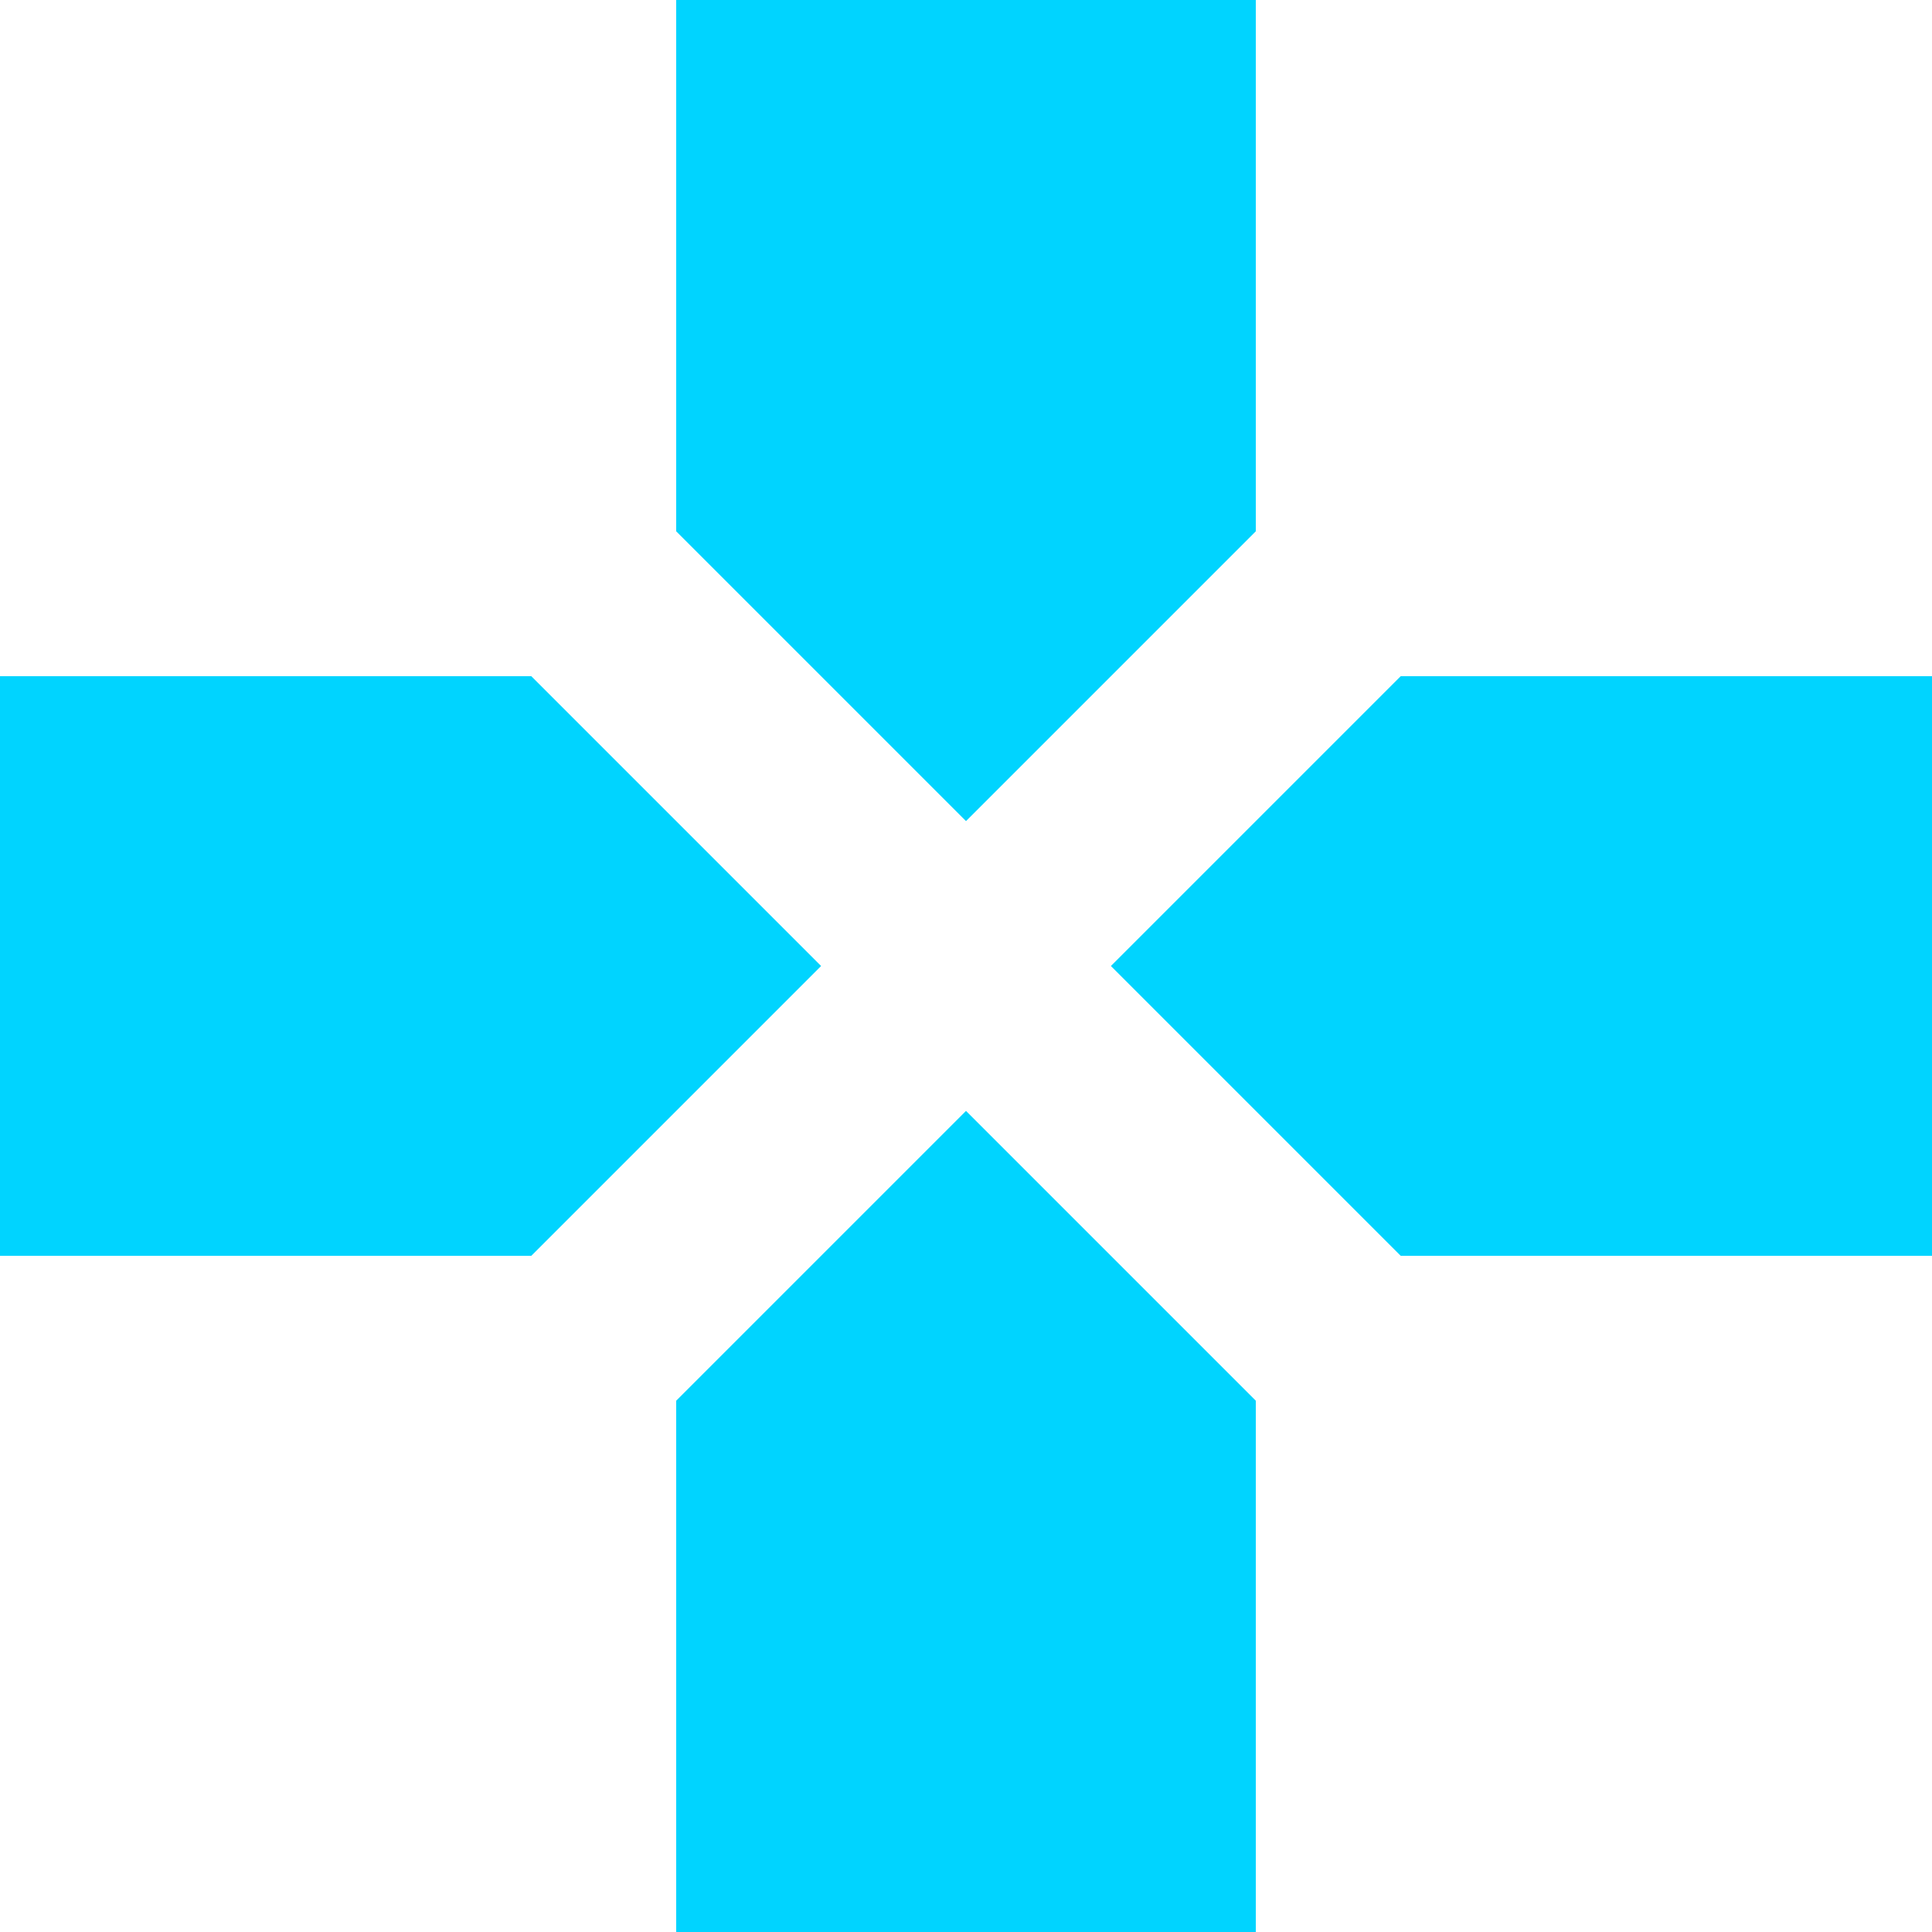
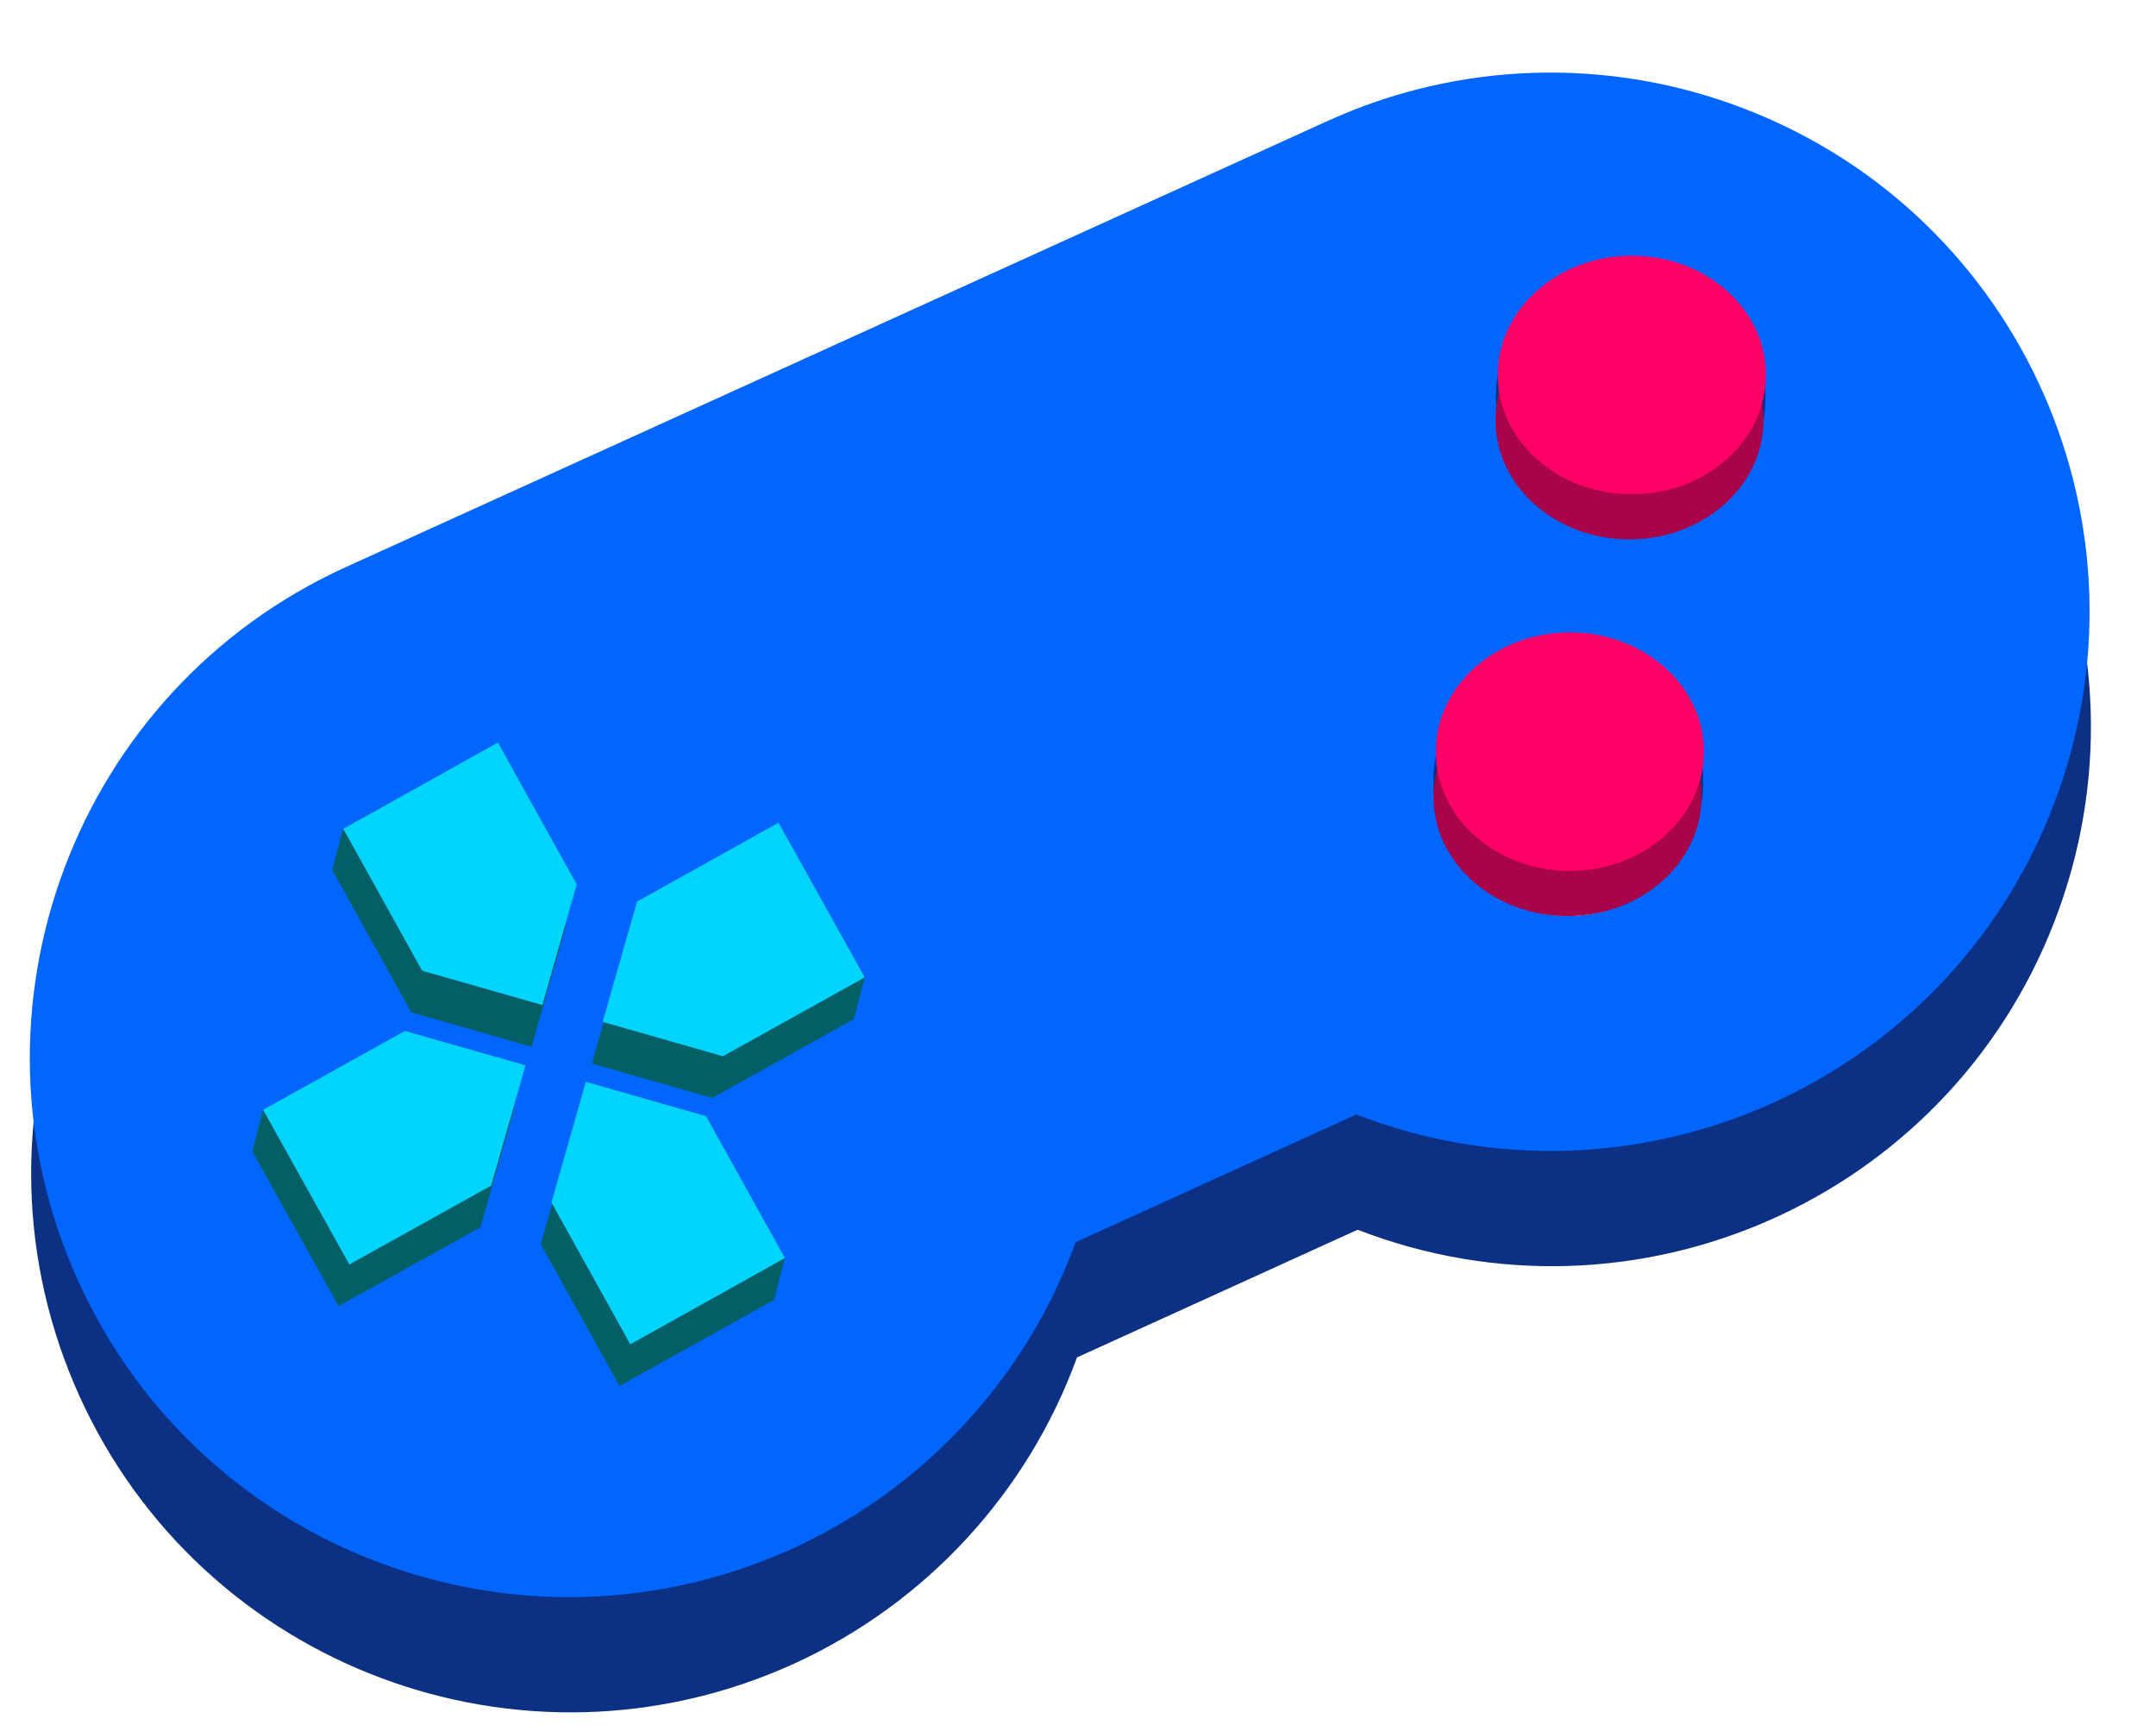
- <svg xmlns="http://www.w3.org/2000/svg" width="30" height="30" viewBox="0 0 30 30" fill="none">
-   <path d="M19.5 8.25V0H10.5V8.25L15 12.75L19.5 8.25ZM8.25 10.5H0V19.5H8.25L12.75 15L8.25 10.5ZM10.5 21.75V30H19.5V21.75L15 17.25L10.5 21.75ZM21.75 10.5L17.25 15L21.75 19.5H30V10.5H21.75Z" fill="#00D4FF" />
+ <svg xmlns="http://www.w3.org/2000/svg" version="1.1" id="Camada_1" focusable="false" x="0px" y="0px" viewBox="0 0 640 512" style="enable-background:new 0 0 640 512;" xml:space="preserve">
+   <path style="fill:#0B3084;" d="M394.5,70.1L103.1,202.5c-80.5,36.6-116,131.4-79.5,211.9s131.4,116,211.9,79.5  c39.1-17.8,69.5-50.6,84.2-91L403,365c82.4,31.9,175.1-9.1,206.9-91.6s-9.1-175.1-91.6-206.9C478.3,51.1,433.6,52.3,394.5,70.1z   M254.4,322.7c2.7,6,0.1,13.1-6,15.9l-47.3,21.5l21.5,47.3c2.7,6,0.1,13.1-6,15.9l-21.8,9.9c-6,2.7-13.1,0.1-15.9-6L157.4,380  l-47.3,21.5c-6,2.7-13.1,0.1-15.9-6l-9.9-21.8c-2.7-6-0.1-13.1,6-15.9l0,0l47.3-21.5L116,288.9c-2.7-6-0.1-13.1,6-15.9l21.8-9.9  c6-2.7,13.1-0.1,15.9,6l21.5,47.3l47.3-21.5c6-2.7,13.1-0.1,15.9,6l0,0L254.4,322.7z M482.5,302.5c-20.1,9.1-43.8,0.2-53-19.9  c-9.1-20.1-0.2-43.8,19.9-53c20.1-9.1,43.8-0.2,53,19.9C511.5,269.7,502.6,293.4,482.5,302.5z M501,188.7  c-20.1,9.1-43.8,0.2-53-19.9s-0.2-43.8,19.9-53c20.1-9.1,43.8-0.2,53,19.9C530.1,155.8,521.2,179.5,501,188.7z" />
+   <path style="fill:#0066FF;" d="M394.1,35.9L102.7,168.3c-80.5,36.6-116,131.4-79.5,211.9s131.4,116,211.9,79.5  c39.1-17.8,69.5-50.6,84.2-91l83.3-37.9c82.4,31.9,175.1-9.1,206.9-91.6s-9.1-175.1-91.6-206.9C477.8,16.8,433.2,18.1,394.1,35.9z   M254,288.5c2.7,6,0.1,13.1-6,15.9l-47.3,21.5l21.5,47.3c2.7,6,0.1,13.1-6,15.9l-21.8,9.9c-6,2.7-13.1,0.1-15.9-6L157,345.7  l-47.3,21.5c-6,2.7-13.1,0.1-15.9-6l-9.9-21.8c-2.7-6-0.1-13.1,6-15.9l0,0l47.3-21.5l-21.5-47.3c-2.7-6-0.1-13.1,6-15.9l21.8-9.9  c6-2.7,13.1-0.1,15.9,6l21.5,47.3l47.3-21.5c6-2.7,13.1-0.1,15.9,6l0,0L254,288.5z M482.1,268.3c-20.1,9.1-43.8,0.2-53-19.9  s-0.2-43.8,19.9-53c20.1-9.1,43.8-0.2,53,19.9S502.2,259.1,482.1,268.3z M500.6,154.4c-20.1,9.1-43.8,0.2-53-19.9  c-9.1-20.1-0.2-43.8,19.9-53c20.1-9.1,43.8-0.2,53,19.9C529.6,121.6,520.7,145.3,500.6,154.4z" />
+   <ellipse style="fill:#A80449;" cx="465.3" cy="236.5" rx="39.8" ry="35.4" />
+   <ellipse style="fill:#FF0066;" cx="466" cy="223.1" rx="39.8" ry="35.4" />
+   <ellipse style="fill:#A80449;" cx="483.7" cy="124.7" rx="39.8" ry="35.4" />
+   <ellipse style="fill:#FF0066;" cx="484.4" cy="111.3" rx="39.8" ry="35.4" />
+   <rect x="57" y="219" style="fill:#0066FF;" width="214" height="192" />
+   <path style="fill:#025F66;" d="M168,274.9l-23.4-42.1l-45.9,25.6l23.4,42.1l35.7,10.2L168,274.9z M117,318.4l-42.1,23.4l25.6,45.9  l42.1-23.4l10.2-35.7L117,318.4z M160.5,369.3l23.4,42.1l45.9-25.6l-23.4-42.1l-35.7-10.2L160.5,369.3z M185.9,280l-10.2,35.7  l35.7,10.2l42.1-23.4l-25.6-45.9L185.9,280z M229.8,385.8l3.2-12.4l-28.5-5.9L229.8,385.8z M253.5,302.4l3.2-12.4l-26.9-6v10.4  L253.5,302.4z M74.9,341.8l3.2-12.4l23.7-13.2l4.1,8.3L74.9,341.8z M98.6,258.4l3.2-12.4l15.2-8.5l4,8.3L98.6,258.4z" />
+   <path style="fill:#00D4FF;" d="M171.2,262.5l-23.4-42.1L101.9,246l23.4,42.1l35.7,10.2L171.2,262.5z M120.2,306l-42.1,23.4  l25.6,45.9l42.1-23.4l10.2-35.7L120.2,306z M163.7,356.9l23.4,42.1l45.9-25.6l-23.4-42.1l-35.7-10.2L163.7,356.9z M189.1,267.6  l-10.2,35.7l35.7,10.2l42.1-23.4l-25.6-45.9L189.1,267.6z" />
</svg>
